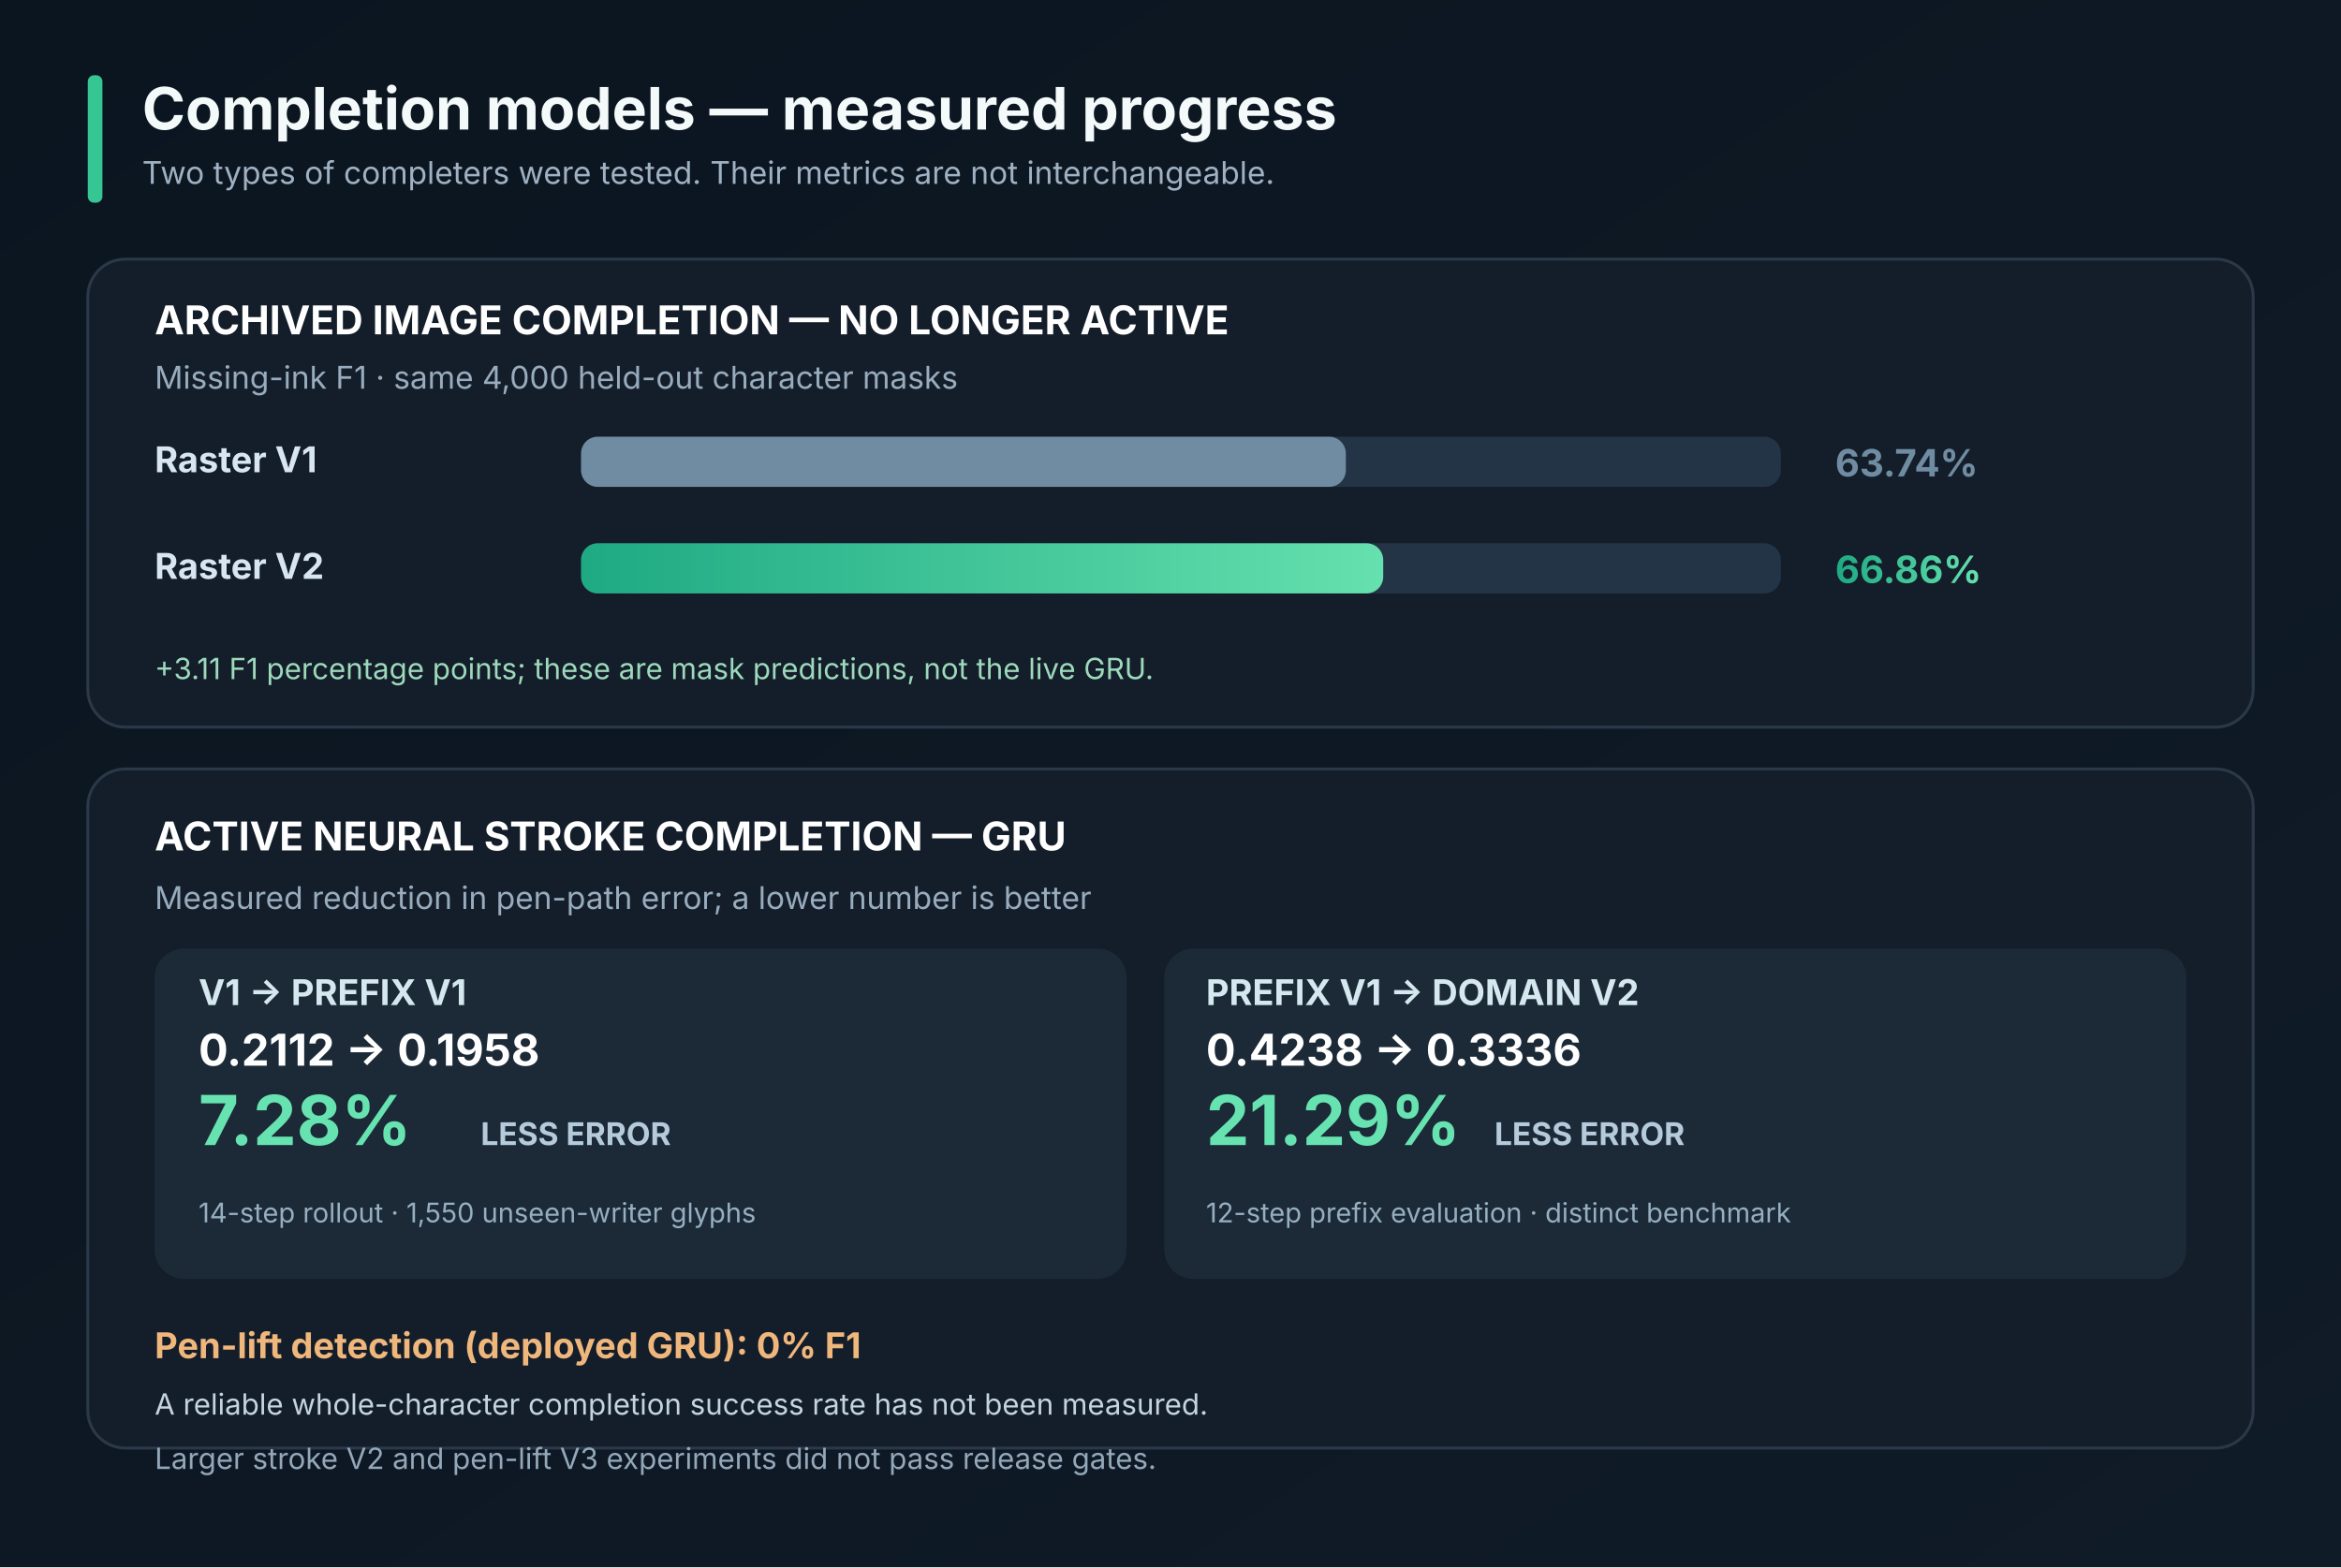
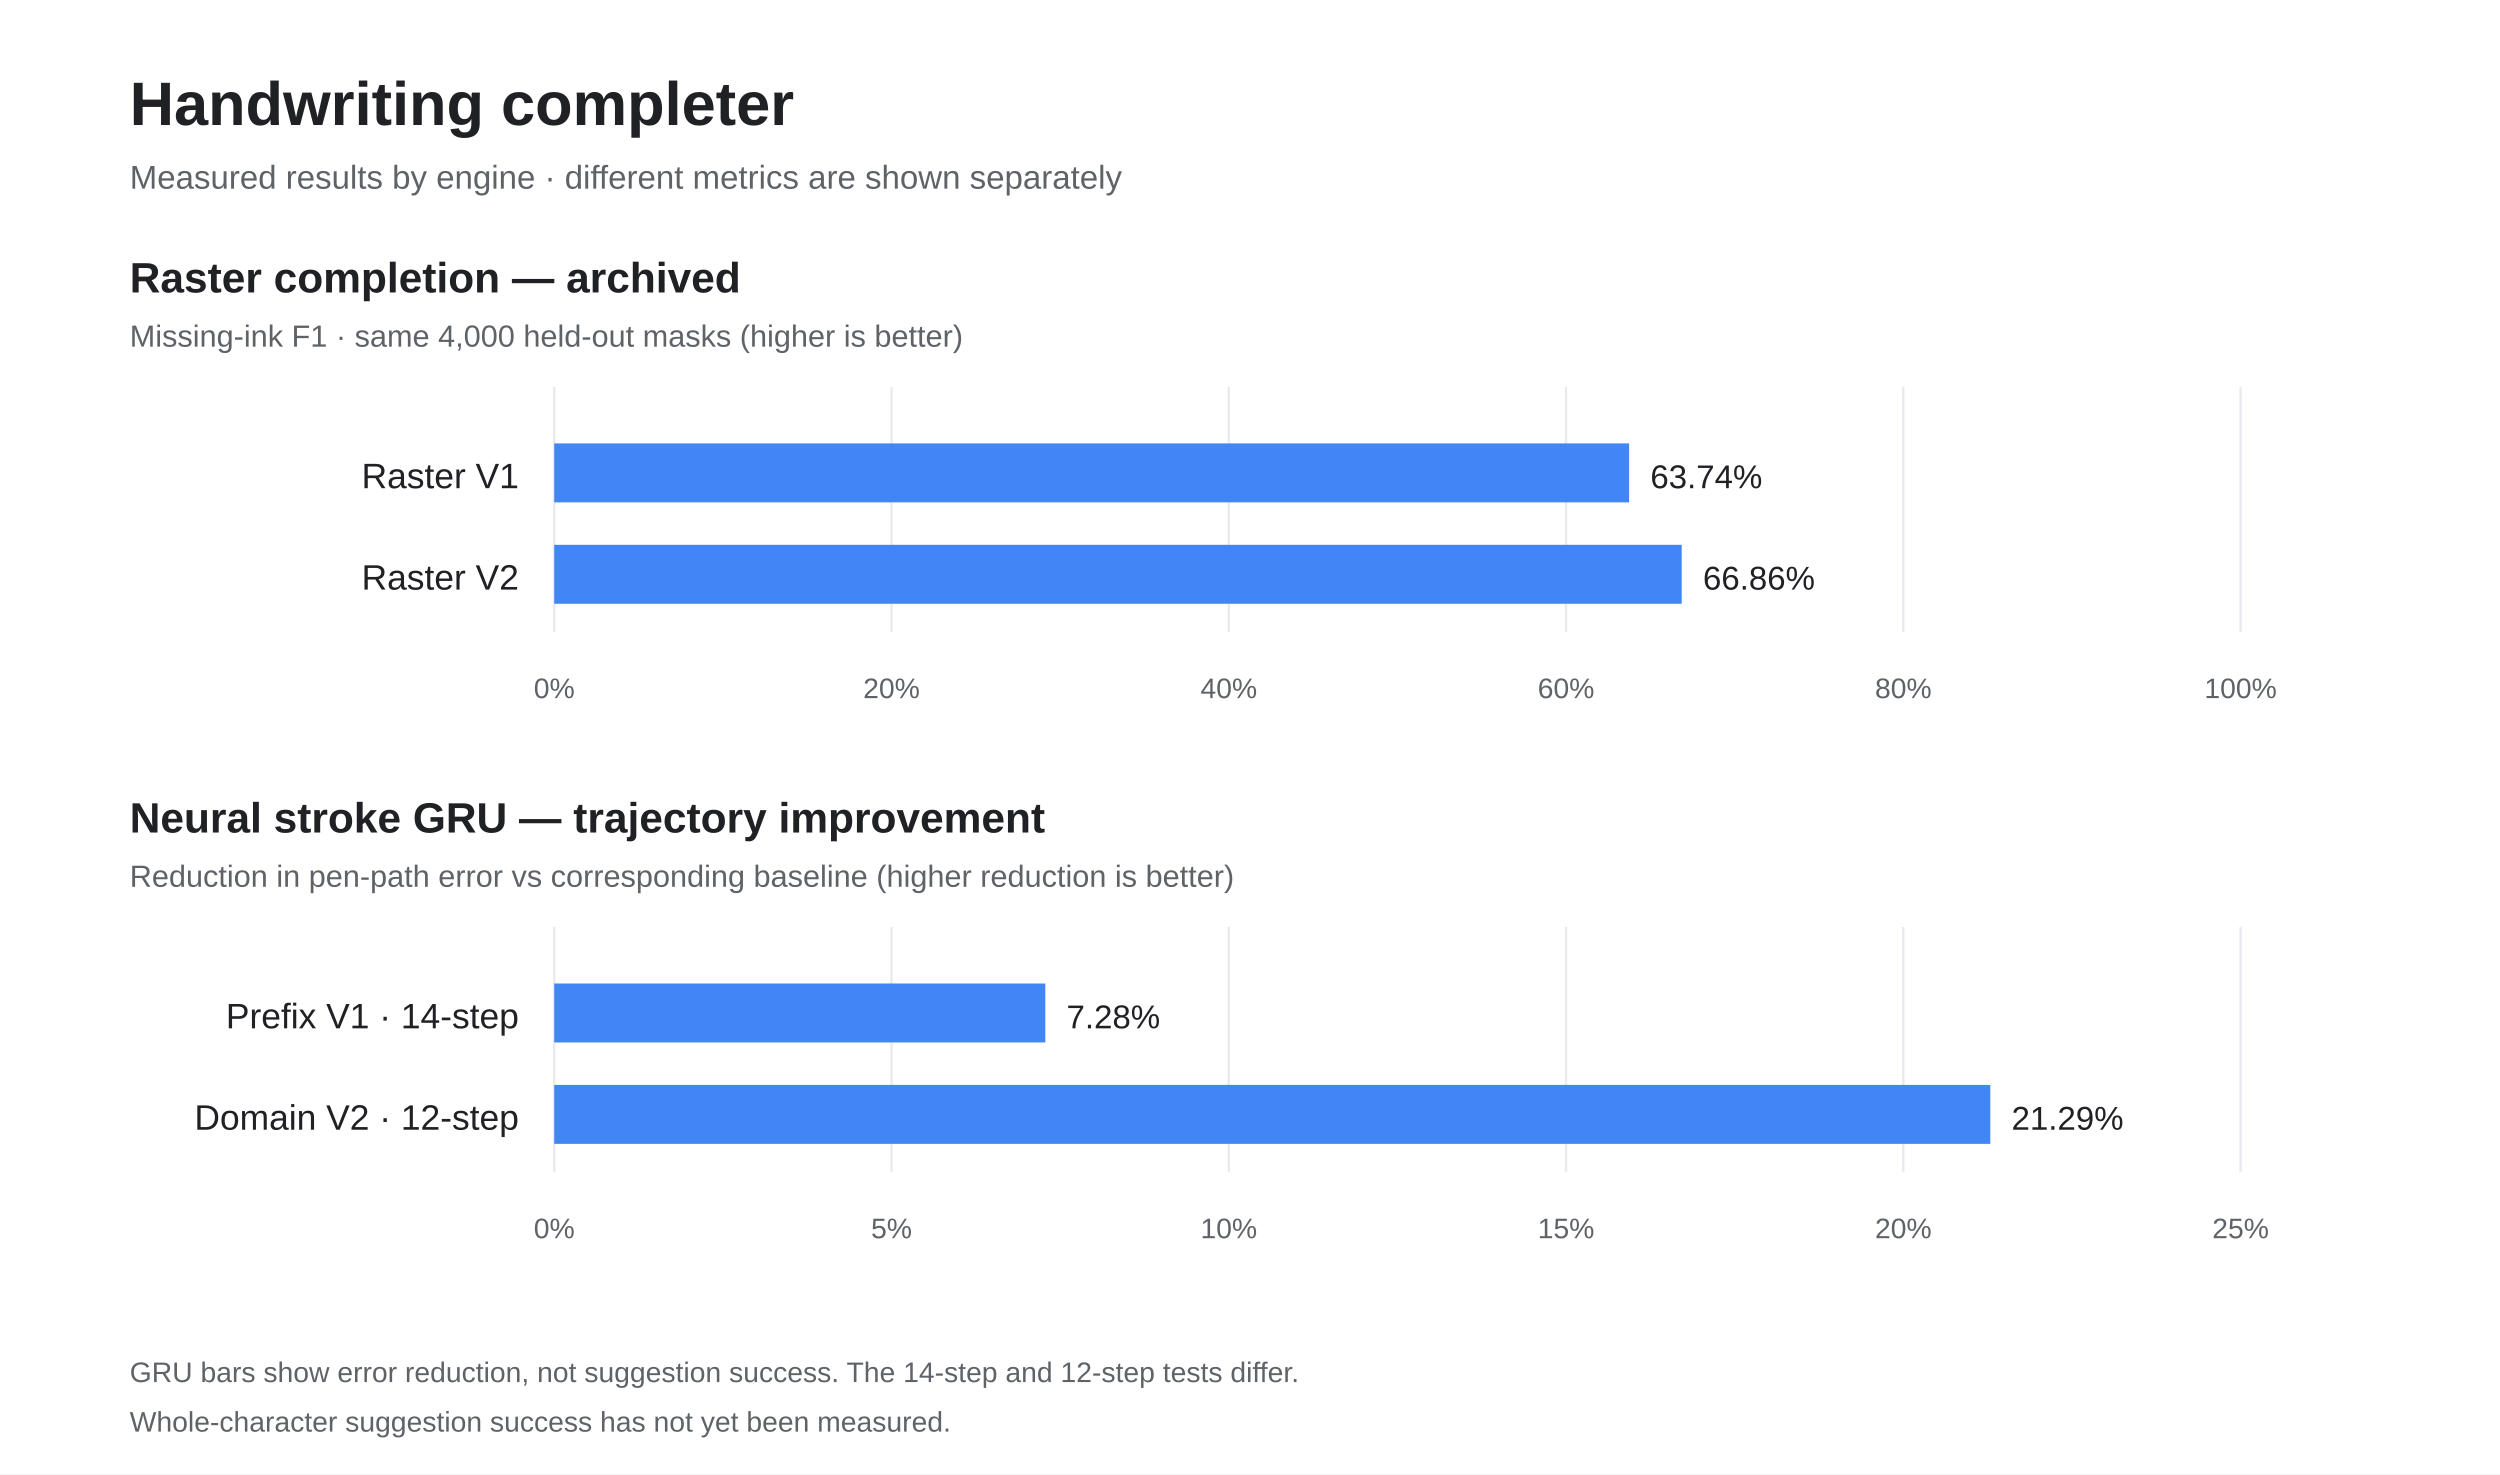
- <svg xmlns="http://www.w3.org/2000/svg" width="1120" height="750" viewBox="0 0 1120 750" role="img" aria-label="Completion models — measured progress">
-   <defs>
-     <linearGradient id="bg" x1="0" y1="0" x2="1" y2="1">
-       <stop stop-color="#0b1520" />
-       <stop offset="1" stop-color="#101b28" />
-     </linearGradient>
-     <linearGradient id="bar" x1="0" y1="0" x2="1" y2="0">
-       <stop stop-color="#1faa83" />
-       <stop offset="1" stop-color="#65e0ae" />
-     </linearGradient>
-   </defs>
-   <rect x="0" y="0" width="1120" height="750" rx="0" fill="url(#bg)" />
-   <rect x="42" y="36" width="7" height="61" rx="3" fill="#35c693" />
-   <text x="68" y="62" fill="#f3faf9" font-size="28" font-family="Inter,Segoe UI,Arial,sans-serif" font-weight="700">Completion models — measured progress</text>
-   <text x="68" y="88" fill="#9fb1c2" font-size="15" font-family="Inter,Segoe UI,Arial,sans-serif" font-weight="400">Two types of completers were tested. Their metrics are not interchangeable.</text>
-   <rect x="42" y="124" width="1036" height="224" rx="18" fill="#141e2a" stroke="#2b3848" stroke-width="1.4" />
-   <text x="74" y="160" fill="#fff" font-size="19" font-family="Inter,Segoe UI,Arial,sans-serif" font-weight="700">ARCHIVED IMAGE COMPLETION — NO LONGER ACTIVE</text>
-   <text x="74" y="186" fill="#98acbe" font-size="15" font-family="Inter,Segoe UI,Arial,sans-serif" font-weight="400">Missing-ink F1 · same 4,000 held-out character masks</text>
-   <text x="74" y="226" fill="#d7e6ef" font-size="17" font-family="Inter,Segoe UI,Arial,sans-serif" font-weight="700">Raster V1</text>
-   <rect x="278" y="209" width="574" height="24" rx="8" fill="#243447" />
-   <rect x="278" y="209" width="365.889" height="24" rx="8" fill="#708ca2" />
-   <text x="878" y="228" fill="#708ca2" font-size="18" font-family="Inter,Segoe UI,Arial,sans-serif" font-weight="700">63.74%</text>
-   <text x="74" y="277" fill="#d7e6ef" font-size="17" font-family="Inter,Segoe UI,Arial,sans-serif" font-weight="700">Raster V2</text>
-   <rect x="278" y="260" width="574" height="24" rx="8" fill="#243447" />
-   <rect x="278" y="260" width="383.767" height="24" rx="8" fill="url(#bar)" />
-   <text x="878" y="279" fill="url(#bar)" font-size="18" font-family="Inter,Segoe UI,Arial,sans-serif" font-weight="700">66.86%</text>
-   <text x="74" y="325" fill="#9dd9bb" font-size="14" font-family="Inter,Segoe UI,Arial,sans-serif" font-weight="400">+3.11 F1 percentage points; these are mask predictions, not the live GRU.</text>
-   <rect x="42" y="368" width="1036" height="325" rx="18" fill="#141e2a" stroke="#2b3848" stroke-width="1.4" />
-   <text x="74" y="407" fill="#fff" font-size="19" font-family="Inter,Segoe UI,Arial,sans-serif" font-weight="700">ACTIVE NEURAL STROKE COMPLETION — GRU</text>
-   <text x="74" y="435" fill="#98acbe" font-size="15" font-family="Inter,Segoe UI,Arial,sans-serif" font-weight="400">Measured reduction in pen-path error; a lower number is better</text>
-   <rect x="74" y="454" width="465" height="158" rx="14" fill="#1c2a38" />
-   <rect x="557" y="454" width="489" height="158" rx="14" fill="#1c2a38" />
-   <text x="95" y="481" fill="#d5e7ef" font-size="17" font-family="Inter,Segoe UI,Arial,sans-serif" font-weight="700">V1 → PREFIX V1</text>
-   <text x="95" y="510" fill="#fff" font-size="21" font-family="Inter,Segoe UI,Arial,sans-serif" font-weight="700">0.2112  →  0.1958</text>
-   <text x="95" y="548" fill="#66e3b0" font-size="33" font-family="Inter,Segoe UI,Arial,sans-serif" font-weight="700">7.28%</text>
-   <text x="230" y="548" fill="#b5cbdb" font-size="15" font-family="Inter,Segoe UI,Arial,sans-serif" font-weight="700">LESS ERROR</text>
-   <text x="95" y="585" fill="#96afc0" font-size="13" font-family="Inter,Segoe UI,Arial,sans-serif" font-weight="400">14-step rollout · 1,550 unseen-writer glyphs</text>
-   <text x="577" y="481" fill="#d5e7ef" font-size="17" font-family="Inter,Segoe UI,Arial,sans-serif" font-weight="700">PREFIX V1 → DOMAIN V2</text>
-   <text x="577" y="510" fill="#fff" font-size="21" font-family="Inter,Segoe UI,Arial,sans-serif" font-weight="700">0.4238  →  0.3336</text>
-   <text x="577" y="548" fill="#66e3b0" font-size="33" font-family="Inter,Segoe UI,Arial,sans-serif" font-weight="700">21.29%</text>
-   <text x="715" y="548" fill="#b5cbdb" font-size="15" font-family="Inter,Segoe UI,Arial,sans-serif" font-weight="700">LESS ERROR</text>
-   <text x="577" y="585" fill="#96afc0" font-size="13" font-family="Inter,Segoe UI,Arial,sans-serif" font-weight="400">12-step prefix evaluation · distinct benchmark</text>
-   <text x="74" y="650" fill="#f0b77d" font-size="17" font-family="Inter,Segoe UI,Arial,sans-serif" font-weight="700">Pen-lift detection (deployed GRU): 0% F1</text>
-   <text x="74" y="677" fill="#c4d5df" font-size="14" font-family="Inter,Segoe UI,Arial,sans-serif" font-weight="400">A reliable whole-character completion success rate has not been measured.</text>
-   <text x="74" y="703" fill="#94a8b9" font-size="14" font-family="Inter,Segoe UI,Arial,sans-serif" font-weight="400">Larger stroke V2 and pen-lift V3 experiments did not pass release gates.</text>
+ <svg xmlns="http://www.w3.org/2000/svg" width="1060" height="625" viewBox="0 0 1060 625" role="img" aria-label="Handwriting completer">
+   <rect width="1060" height="625" fill="#ffffff" />
+   <text x="55" y="53" font-family="Arial,Helvetica,sans-serif" font-size="26" font-weight="600" fill="#202124">Handwriting completer</text>
+   <text x="55" y="80" font-family="Arial,Helvetica,sans-serif" font-size="14" fill="#5f6368">Measured results by engine · different metrics are shown separately</text>
+   <text x="55" y="124" font-family="Arial,Helvetica,sans-serif" font-size="18" font-weight="600" fill="#202124">Raster completion — archived</text>
+   <text x="55" y="147" font-family="Arial,Helvetica,sans-serif" font-size="13" fill="#5f6368">Missing-ink F1 · same 4,000 held-out masks (higher is better)</text>
+   <line x1="235" y1="164" x2="235" y2="268" stroke="#e8eaed" stroke-width="1" />
+   <text x="235" y="296" text-anchor="middle" font-family="Arial,Helvetica,sans-serif" font-size="12" fill="#5f6368">0%</text>
+   <line x1="378" y1="164" x2="378" y2="268" stroke="#e8eaed" stroke-width="1" />
+   <text x="378" y="296" text-anchor="middle" font-family="Arial,Helvetica,sans-serif" font-size="12" fill="#5f6368">20%</text>
+   <line x1="521" y1="164" x2="521" y2="268" stroke="#e8eaed" stroke-width="1" />
+   <text x="521" y="296" text-anchor="middle" font-family="Arial,Helvetica,sans-serif" font-size="12" fill="#5f6368">40%</text>
+   <line x1="664" y1="164" x2="664" y2="268" stroke="#e8eaed" stroke-width="1" />
+   <text x="664" y="296" text-anchor="middle" font-family="Arial,Helvetica,sans-serif" font-size="12" fill="#5f6368">60%</text>
+   <line x1="807" y1="164" x2="807" y2="268" stroke="#e8eaed" stroke-width="1" />
+   <text x="807" y="296" text-anchor="middle" font-family="Arial,Helvetica,sans-serif" font-size="12" fill="#5f6368">80%</text>
+   <line x1="950" y1="164" x2="950" y2="268" stroke="#e8eaed" stroke-width="1" />
+   <text x="950" y="296" text-anchor="middle" font-family="Arial,Helvetica,sans-serif" font-size="12" fill="#5f6368">100%</text>
+   <text x="220" y="207" text-anchor="end" font-family="Arial,Helvetica,sans-serif" font-size="15" fill="#202124">Raster V1</text>
+   <rect x="235" y="188" width="455.74" height="25" fill="#4285f4" />
+   <text x="699.741" y="207" font-family="Arial,Helvetica,sans-serif" font-size="14" fill="#202124">63.74%</text>
+   <text x="220" y="250" text-anchor="end" font-family="Arial,Helvetica,sans-serif" font-size="15" fill="#202124">Raster V2</text>
+   <rect x="235" y="231" width="478.05" height="25" fill="#4285f4" />
+   <text x="722.049" y="250" font-family="Arial,Helvetica,sans-serif" font-size="14" fill="#202124">66.86%</text>
+   <text x="55" y="353" font-family="Arial,Helvetica,sans-serif" font-size="18" font-weight="600" fill="#202124">Neural stroke GRU — trajectory improvement</text>
+   <text x="55" y="376" font-family="Arial,Helvetica,sans-serif" font-size="13" fill="#5f6368">Reduction in pen-path error vs corresponding baseline (higher reduction is better)</text>
+   <line x1="235" y1="393" x2="235" y2="497" stroke="#e8eaed" stroke-width="1" />
+   <text x="235" y="525" text-anchor="middle" font-family="Arial,Helvetica,sans-serif" font-size="12" fill="#5f6368">0%</text>
+   <line x1="378" y1="393" x2="378" y2="497" stroke="#e8eaed" stroke-width="1" />
+   <text x="378" y="525" text-anchor="middle" font-family="Arial,Helvetica,sans-serif" font-size="12" fill="#5f6368">5%</text>
+   <line x1="521" y1="393" x2="521" y2="497" stroke="#e8eaed" stroke-width="1" />
+   <text x="521" y="525" text-anchor="middle" font-family="Arial,Helvetica,sans-serif" font-size="12" fill="#5f6368">10%</text>
+   <line x1="664" y1="393" x2="664" y2="497" stroke="#e8eaed" stroke-width="1" />
+   <text x="664" y="525" text-anchor="middle" font-family="Arial,Helvetica,sans-serif" font-size="12" fill="#5f6368">15%</text>
+   <line x1="807" y1="393" x2="807" y2="497" stroke="#e8eaed" stroke-width="1" />
+   <text x="807" y="525" text-anchor="middle" font-family="Arial,Helvetica,sans-serif" font-size="12" fill="#5f6368">20%</text>
+   <line x1="950" y1="393" x2="950" y2="497" stroke="#e8eaed" stroke-width="1" />
+   <text x="950" y="525" text-anchor="middle" font-family="Arial,Helvetica,sans-serif" font-size="12" fill="#5f6368">25%</text>
+   <text x="220" y="436" text-anchor="end" font-family="Arial,Helvetica,sans-serif" font-size="15" fill="#202124">Prefix V1 · 14-step</text>
+   <rect x="235" y="417" width="208.21" height="25" fill="#4285f4" />
+   <text x="452.208" y="436" font-family="Arial,Helvetica,sans-serif" font-size="14" fill="#202124">7.28%</text>
+   <text x="220" y="479" text-anchor="end" font-family="Arial,Helvetica,sans-serif" font-size="15" fill="#202124">Domain V2 · 12-step</text>
+   <rect x="235" y="460" width="608.89" height="25" fill="#4285f4" />
+   <text x="852.894" y="479" font-family="Arial,Helvetica,sans-serif" font-size="14" fill="#202124">21.29%</text>
+   <text x="55" y="586" font-family="Arial,Helvetica,sans-serif" font-size="12" fill="#5f6368">GRU bars show error reduction, not suggestion success. The 14-step and 12-step tests differ.</text>
+   <text x="55" y="607" font-family="Arial,Helvetica,sans-serif" font-size="12" fill="#5f6368">Whole-character suggestion success has not yet been measured.</text>
</svg>
